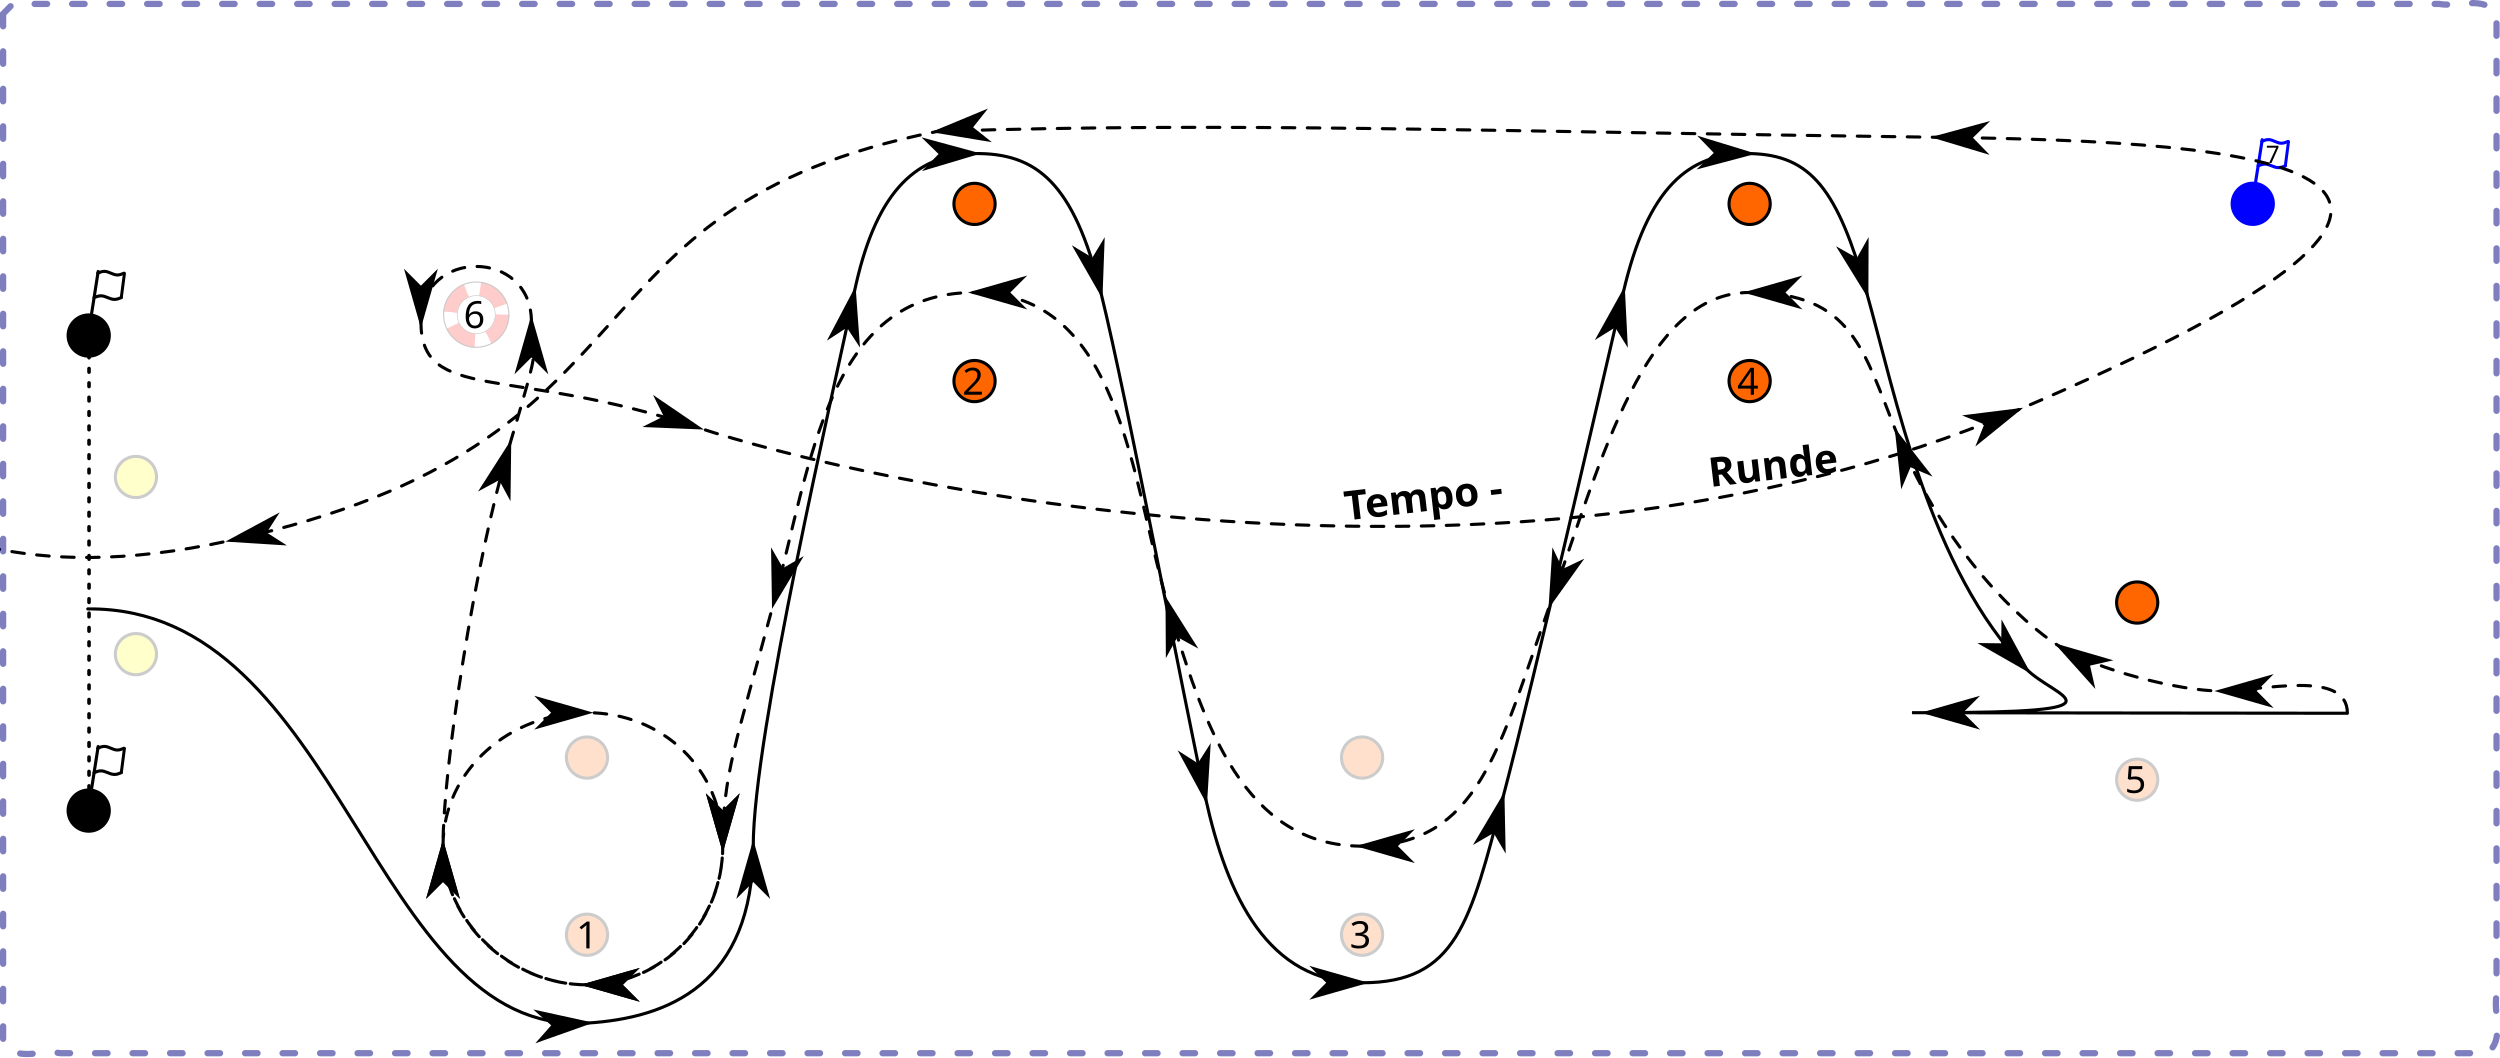
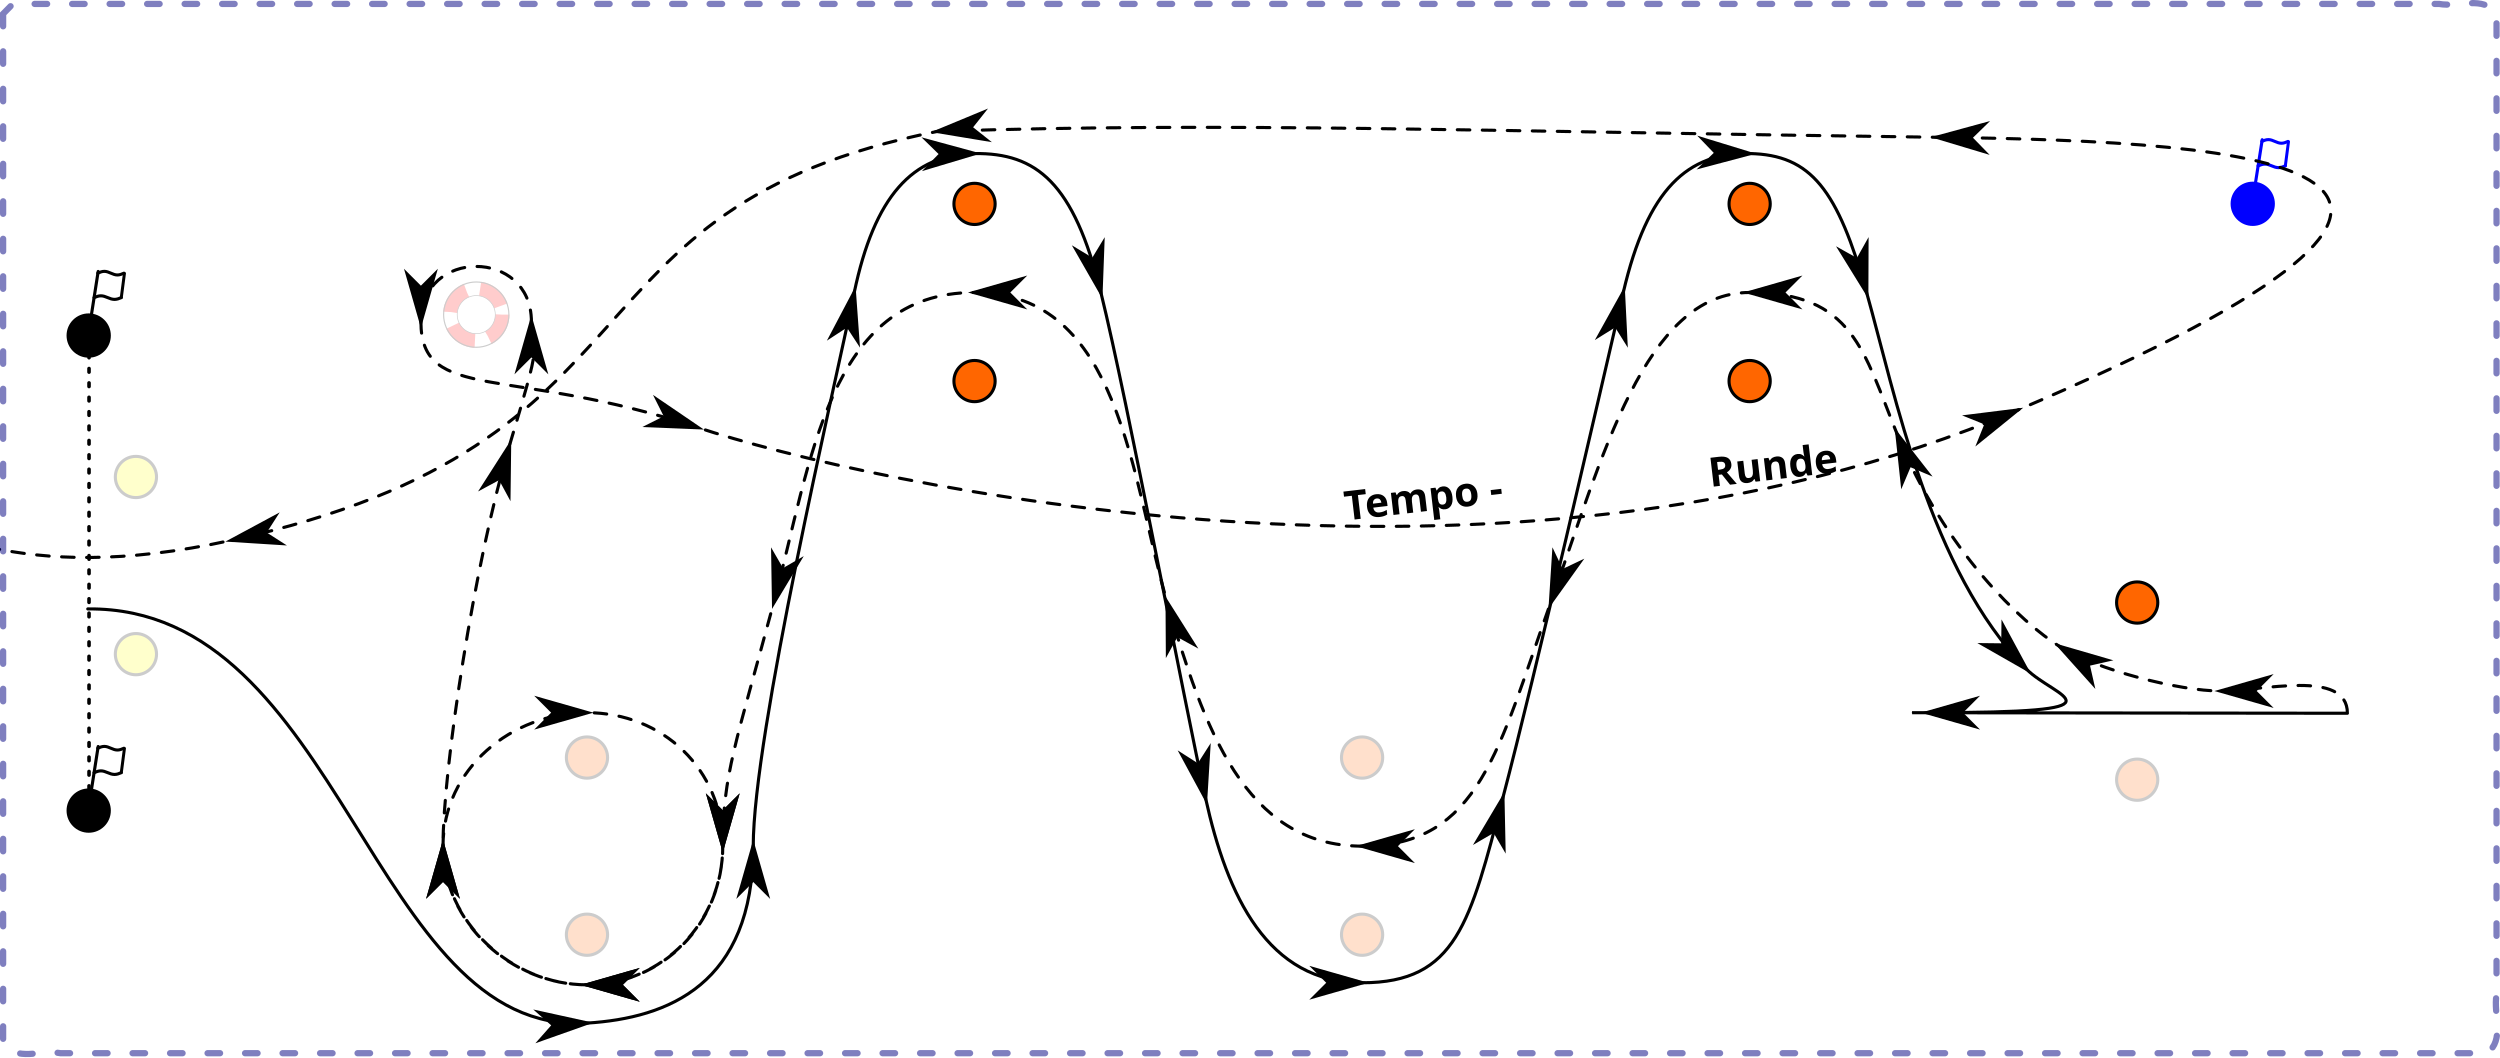
<svg xmlns="http://www.w3.org/2000/svg" version="1.0" id="svg3641" height="360.829" width="853.326" style="enable-background:new" xml:space="preserve">
  <defs id="arrows">
    <marker id="RazorWire" refX="0" refY="0" orient="auto" style="overflow:visible">
      <path id="path5527" style="fill:#34ff00;fill-opacity:1;fill-rule:evenodd;stroke:#34ff00;stroke-width:0.085pt;stroke-opacity:1" d="M 0.019,-0.632 V 0.595 L -6.621,2.568 H 9.113 L 2.979,0.595 V -0.632 L 9.166,-2.472 H -6.594 Z" />
    </marker>
    <marker orient="auto" refY="0" refX="0" id="Scissors" style="overflow:visible">
      <path id="schere" d="M 9.696,-3.847 C 8.661,-5.095 6.794,-5.052 5.4,-4.515 l -8.76,3.283 c -2.548,-1.394 -5.065,-0.995 -5.065,-1.673 0,-0.53 0.487,-0.414 0.414,-1.795 -0.07,-1.326 -1.454,-2.307 -2.763,-2.22 -1.309,-0.008 -2.666,0.995 -2.678,2.379 -0.098,1.393 1.074,2.688 2.461,2.779 1.624,0.242 4.499,-0.742 5.848,1.676 C -6.148,1.766 -7.931,1.771 -9.543,1.679 -10.882,1.602 -12.489,1.985 -13.128,3.301 c -0.617,1.261 -0.012,3.056 1.405,3.442 1.43,0.525 3.393,-0.138 3.733,-1.782 0.262,-1.267 -0.635,-1.862 -0.291,-2.322 0.26,-0.347 1.91,-0.146 4.85,-1.466 L 6.055,4.515 C 7.253,4.85 8.718,4.839 9.78,3.66 L -0.055,-0.057 Z M -9.832,-5.874 c 1.381,0.771 1.268,2.862 -0.167,3.268 -1.298,0.452 -2.956,-0.81 -2.542,-2.216 0.242,-1.154 1.764,-1.579 2.709,-1.052 z m 0.06,8.552 c 1.441,0.532 1.196,2.97 -0.269,3.298 -0.972,0.337 -2.361,-0.148 -2.459,-1.293 -0.189,-1.392 1.446,-2.65 2.728,-2.005 z" style="fill:#34ff00;fill-opacity:1;stroke:#34ff00;stroke-width:1.067;stroke-opacity:1" />
    </marker>
    <marker orient="auto" refY="0" refX="0" id="Legs" style="overflow:visible">
      <g id="g5494" transform="scale(-0.7)" style="fill:#34ff00;fill-opacity:1;stroke:#34ff00;stroke-opacity:1">
        <g id="g5496" transform="matrix(0,-1,-1,0,22.0892,22.73484)" style="fill:#34ff00;fill-opacity:1;stroke:#34ff00;stroke-opacity:1">
          <path id="path5498" d="m 22.636,22.054 c -7.371,5.036 -2.618,7.047 -6.23,14.339" style="fill:#34ff00;fill-opacity:1;fill-rule:evenodd;stroke:#34ff00;stroke-width:1.067pt;stroke-opacity:1" />
          <path id="path5500" d="m 22.825,21.918 c -1.451,8.904 3.772,9.355 4.805,14.747" style="fill:#34ff00;fill-opacity:1;fill-rule:evenodd;stroke:#34ff00;stroke-width:1.067pt;stroke-opacity:1" />
        </g>
        <path id="path5502" d="m -15.029,-7.181 -0.984,4.313 4.227,-1.305 z" style="fill:#34ff00;fill-opacity:1;fill-rule:evenodd;stroke:#34ff00;stroke-width:1.067pt;stroke-opacity:1" />
        <path id="path5504" d="m -16.23,4.861 1.999,3.946 2.418,-3.704 z" style="fill:#34ff00;fill-opacity:1;fill-rule:evenodd;stroke:#34ff00;stroke-width:1.067pt;stroke-opacity:1" />
      </g>
    </marker>
    <linearGradient id="linearGradient5477">
      <stop style="stop-color:#57e307;stop-opacity:1;" offset="0" id="stop5479" />
    </linearGradient>
    <marker style="overflow:visible" id="Arrow1Lend" refX="0" refY="0" orient="auto">
      <path style="fill-rule:evenodd;stroke:#000000;stroke-width:0.853pt;marker-start:none" d="M -10.667,0 -14.933,4.267 0,0 -14.933,-4.267 Z" id="path3104" />
    </marker>
    <marker style="overflow:visible" id="Arrow1Lstart" refX="0" refY="0" orient="auto">
      <path style="fill-rule:evenodd;stroke:#000000;stroke-width:0.853pt;marker-start:none" d="M 10.667,0 14.933,-4.267 0,0 14.933,4.267 Z" id="path3282" />
    </marker>
    <marker style="overflow:visible" id="Arrow1Lstart-7" refX="0" refY="0" orient="auto">
      <path style="fill-rule:evenodd;stroke:#000000;stroke-width:0.853pt;marker-start:none" d="M 10.667,0 14.933,-4.267 0,0 14.933,4.267 Z" id="path3282-4" />
    </marker>
    <marker style="overflow:visible" id="Arrow1Lend-6" refX="0" refY="0" orient="auto">
      <path style="fill-rule:evenodd;stroke:#000000;stroke-width:0.853pt;marker-start:none" d="M -10.667,0 -14.933,4.267 0,0 -14.933,-4.267 Z" id="path3104-0" />
    </marker>
  </defs>
  <g transform="translate(-215.4445,-435.3955)" style="display:inline" id="Parcours">
    <defs id="defs2076" />
    <g id="g1" />
    <g id="layer6" style="display:inline">
      <g transform="translate(18.94796,85.04597)" id="Zeitnahme" style="display:inline">
        <g id="g13156" transform="translate(-177.6378,-94.48819)">
          <path style="fill:#000000;fill-opacity:1;stroke:#000000;stroke-width:1.762" d="m 411.087,559.37 c 0,-3.685 -2.986,-6.678 -6.678,-6.678 -3.683,0 -6.678,2.987 -6.678,6.678 0,3.685 2.987,6.678 6.678,6.678 3.685,0 6.678,-2.987 6.678,-6.678 z" id="Zeit_oben" />
        </g>
        <g id="g13172" transform="translate(-177.6378,67.66194)">
          <path style="fill:#000000;fill-opacity:1;stroke:#000000;stroke-width:1.762" d="m 411.087,559.37 c 0,-3.685 -2.986,-6.678 -6.678,-6.678 -3.683,0 -6.678,2.987 -6.678,6.678 0,3.685 2.987,6.678 6.678,6.678 3.685,0 6.678,-2.987 6.678,-6.678 z" id="Zeit_unten" />
        </g>
        <path style="fill:none;stroke:#000000;stroke-width:1.228;stroke-linecap:round;stroke-linejoin:miter;stroke-miterlimit:4;stroke-dasharray:1.228, 3.684;stroke-dashoffset:0;stroke-opacity:1" d="m 226.886,466.315 c 0,23.379 0,46.759 0,70.138 0,19.991 0,67.885 0,87.271" id="path14169" />
      </g>
      <g transform="translate(113.4362,157.2769)" id="Tor1" opacity="0.2" style="display:inline;fill:#ff6600">
        <path style="fill:#ff6600;stroke:#000000;stroke-width:1.056" d="m 309.393,536.693 c 0,-3.883 -3.149,-7.032 -7.031,-7.032 -3.881,0 -7.031,3.148 -7.031,7.032 0,3.883 3.15,7.031 7.031,7.031 3.882,0 7.031,-3.147 7.031,-7.031 z" id="Tor1_innen" />
        <path style="fill:#ff6600;stroke:#000000;stroke-width:1.056" d="m 309.393,597.166 c 0,-3.883 -3.149,-7.032 -7.031,-7.032 -3.881,0 -7.031,3.148 -7.031,7.032 0,3.883 3.15,7.031 7.031,7.031 3.882,0 7.031,-3.147 7.031,-7.031 z" id="Tor1_aussen" />
      </g>
      <g transform="translate(226.8221,-31.69941)" id="Tor2" style="display:inline;fill:#ff6600">
        <path style="fill:#ff6600;stroke:#000000;stroke-width:1.056" d="m 328.291,536.693 c 0,-3.883 -3.149,-7.032 -7.031,-7.032 -3.881,0 -7.031,3.148 -7.031,7.032 0,3.883 3.15,7.031 7.031,7.031 3.882,0 7.031,-3.147 7.031,-7.031 z" id="Tor2_aussen" />
        <path style="fill:#ff6600;stroke:#000000;stroke-width:1.056" d="m 328.291,597.166 c 0,-3.883 -3.149,-7.032 -7.031,-7.032 -3.881,0 -7.031,3.148 -7.031,7.032 0,3.883 3.15,7.031 7.031,7.031 3.882,0 7.031,-3.147 7.031,-7.031 z" id="Tor2_innen" />
      </g>
      <g transform="translate(340.2078,157.2769)" id="Tor3" opacity="0.2" style="display:inline;fill:#ff6600">
        <path style="fill:#ff6600;stroke:#000000;stroke-width:1.056" d="m 347.189,536.693 c 0,-3.883 -3.149,-7.032 -7.031,-7.032 -3.881,0 -7.031,3.148 -7.031,7.032 0,3.883 3.15,7.031 7.031,7.031 3.882,0 7.031,-3.147 7.031,-7.031 z" id="Tor3_innen" />
        <path style="fill:#ff6600;stroke:#000000;stroke-width:1.056" d="m 347.189,597.166 c 0,-3.883 -3.149,-7.032 -7.031,-7.032 -3.881,0 -7.031,3.148 -7.031,7.032 0,3.883 3.15,7.031 7.031,7.031 3.882,0 7.031,-3.147 7.031,-7.031 z" id="Tor3_aussen" />
      </g>
      <g transform="translate(453.5935,-31.69941)" id="Tor4" style="display:inline;fill:#ff6600">
        <path style="fill:#ff6600;stroke:#000000;stroke-width:1.056" d="m 366.086,536.693 c 0,-3.883 -3.149,-7.032 -7.031,-7.032 -3.881,0 -7.031,3.148 -7.031,7.032 0,3.883 3.15,7.031 7.031,7.031 3.882,0 7.031,-3.147 7.031,-7.031 z" id="Tor4_aussen" />
        <path style="fill:#ff6600;stroke:#000000;stroke-width:1.056" d="m 366.086,597.166 c 0,-3.883 -3.149,-7.032 -7.031,-7.032 -3.881,0 -7.031,3.148 -7.031,7.032 0,3.883 3.15,7.031 7.031,7.031 3.882,0 7.031,-3.147 7.031,-7.031 z" id="Tor4_innen" />
      </g>
      <g transform="translate(566.9793,104.3635)" id="Tor5" style="display:inline;fill:#ff6600">
        <path style="fill:#ff6600;stroke:#000000;stroke-width:1.056" d="m 384.984,536.693 c 0,-3.883 -3.149,-7.032 -7.031,-7.032 -3.881,0 -7.031,3.148 -7.031,7.032 0,3.883 3.15,7.031 7.031,7.031 3.882,0 7.031,-3.147 7.031,-7.031 z" id="Tor5_oben" />
        <path style="fill:#ff6600;stroke:#000000;stroke-width:1.056" d="m 384.984,597.166 c 0,-3.883 -3.149,-7.032 -7.031,-7.032 -3.881,0 -7.031,3.148 -7.031,7.032 0,3.883 3.15,7.031 7.031,7.031 3.882,0 7.031,-3.147 7.031,-7.031 z" id="Tor5_unten" opacity="0.2" />
      </g>
      <g transform="translate(18.94796,138.3793)" id="Schikane" opacity="0.2" style="display:inline">
        <g style="fill:none" id="Ring">
          <ellipse id="path8826" style="fill:none;stroke:#ff0000;stroke-width:4.821;stroke-linecap:butt;stroke-linejoin:round;stroke-miterlimit:4;stroke-dasharray:9.643, 4.821;stroke-dashoffset:0;stroke-opacity:1" cx="359.055" cy="404.409" rx="8.928" ry="8.928" />
          <ellipse style="display:inline;fill:none;stroke:#000000;stroke-width:0.229;stroke-linecap:round;stroke-linejoin:round;stroke-miterlimit:4;stroke-dasharray:none;stroke-dashoffset:0;stroke-opacity:1" id="path3620" cx="359.055" cy="404.409" rx="6.5" ry="6.5" />
          <ellipse style="display:inline;fill:none;stroke:#000000;stroke-width:0.393;stroke-linecap:round;stroke-linejoin:round;stroke-miterlimit:4;stroke-dasharray:none;stroke-dashoffset:0;stroke-opacity:1" id="path2733" cx="359.055" cy="404.409" rx="11.142" ry="11.142" />
        </g>
      </g>
      <g transform="translate(-40.52031,61.51377)" id="StartZiel" opacity="0.2" style="display:inline">
        <path style="fill:#ffff00;stroke:#000000;stroke-width:1.056" d="m 309.393,536.693 c 0,-3.883 -3.149,-7.032 -7.031,-7.032 -3.881,0 -7.031,3.148 -7.031,7.032 0,3.883 3.15,7.031 7.031,7.031 3.882,0 7.031,-3.147 7.031,-7.031 z" id="StartZiel_oben" />
        <path style="fill:#ffff00;stroke:#000000;stroke-width:1.056" d="m 309.393,597.166 c 0,-3.883 -3.149,-7.032 -7.031,-7.032 -3.881,0 -7.031,3.148 -7.031,7.032 0,3.883 3.15,7.031 7.031,7.031 3.882,0 7.031,-3.147 7.031,-7.031 z" id="StartZiel_unten" />
      </g>
    </g>
  </g>
  <g transform="translate(-215.4445,-435.3955)" style="display:inline" id="ParcoursLabel">
    <defs id="defs2832" />
    <g id="g3113" style="display:inline">
-       <text xml:space="preserve" style="font-style:normal;font-weight:normal;font-size:12.8px;line-height:0%;font-family:'Arial Black';display:inline;fill:#000000;fill-opacity:1;stroke:none;stroke-width:1.067" x="373.691" y="547.37" id="Nummer_Schikane">
+       <text xml:space="preserve" style="font-style:normal;font-weight:normal;font-size:12.8px;line-height:0%;font-family:'Arial Black';display:inline;fill:#000000;fill-opacity:1;stroke:none;stroke-width:1.067" x="373.691" y="547.37" id="Nummer_Schikane" opacity="0">
        <tspan id="tspan3032" x="373.691" y="547.37" style="font-size:12.8px;line-height:1.25;stroke-width:1.067">6</tspan>
      </text>
-       <text xml:space="preserve" style="font-style:normal;font-weight:normal;font-size:12.8px;line-height:0%;font-family:'Arial Black';display:inline;fill:#000000;fill-opacity:1;stroke:none;stroke-width:1.067" x="412.13" y="759.102" id="Nummer_Tor1">
+       <text xml:space="preserve" style="font-style:normal;font-weight:normal;font-size:12.8px;line-height:0%;font-family:'Arial Black';display:inline;fill:#000000;fill-opacity:1;stroke:none;stroke-width:1.067" x="412.13" y="759.102" id="Nummer_Tor1" opacity="0">
        <tspan id="tspan3036" x="412.13" y="759.102" style="font-size:12.8px;line-height:1.25;stroke-width:1.067">1</tspan>
      </text>
-       <text xml:space="preserve" style="font-style:normal;font-weight:normal;font-size:12.8px;line-height:0%;font-family:'Arial Black';display:inline;fill:#000000;fill-opacity:1;stroke:none;stroke-width:1.067" x="808.383" y="570.125" id="Nummer_Tor4">
+       <text xml:space="preserve" style="font-style:normal;font-weight:normal;font-size:12.8px;line-height:0%;font-family:'Arial Black';display:inline;fill:#000000;fill-opacity:1;stroke:none;stroke-width:1.067" x="808.383" y="570.125" id="Nummer_Tor4" opacity="0">
        <tspan id="tspan3040" x="808.383" y="570.125" style="font-size:12.8px;line-height:1.25;stroke-width:1.067">4</tspan>
      </text>
-       <text xml:space="preserve" style="font-style:normal;font-weight:normal;font-size:12.8px;line-height:0%;font-family:'Arial Black';display:inline;fill:#000000;fill-opacity:1;stroke:none;stroke-width:1.067" x="940.704" y="706.032" id="Nummer_Tor5">
+       <text xml:space="preserve" style="font-style:normal;font-weight:normal;font-size:12.8px;line-height:0%;font-family:'Arial Black';display:inline;fill:#000000;fill-opacity:1;stroke:none;stroke-width:1.067" x="940.704" y="706.032" id="Nummer_Tor5" opacity="0">
        <tspan id="tspan3044" x="940.704" y="706.032" style="font-size:12.8px;line-height:1.25;stroke-width:1.067">5</tspan>
      </text>
-       <text xml:space="preserve" style="font-style:normal;font-weight:normal;font-size:12.8px;line-height:0%;font-family:'Arial Black';display:inline;fill:#000000;fill-opacity:1;stroke:none;stroke-width:1.067" x="676.131" y="759.024" id="Nummer_Tor3">
+       <text xml:space="preserve" style="font-style:normal;font-weight:normal;font-size:12.8px;line-height:0%;font-family:'Arial Black';display:inline;fill:#000000;fill-opacity:1;stroke:none;stroke-width:1.067" x="676.131" y="759.024" id="Nummer_Tor3" opacity="0">
        <tspan id="tspan3048" x="676.131" y="759.024" style="font-size:12.8px;line-height:1.25;stroke-width:1.067">3</tspan>
      </text>
      <g transform="translate(579.9631,-35.51099)" id="Speedboje_oben" style="display:inline">
        <path id="path3052" d="m 411.087,540.472 c 0,-3.685 -2.986,-6.678 -6.678,-6.678 -3.683,0 -6.678,2.987 -6.678,6.678 0,3.685 2.987,6.678 6.678,6.678 3.685,0 6.678,-2.987 6.678,-6.678 z" style="fill:#0000ff;fill-opacity:1;stroke:#0000ff;stroke-width:1.762" />
        <g style="stroke:#0000ff" id="g3062">
          <path id="path3054" d="m 407.511,519.18 c 0.372,-0.161 0.745,-0.325 1.117,-0.438 0.372,-0.114 0.744,-0.181 1.117,-0.181 0.372,0 0.744,0.063 1.117,0.181 0.372,0.113 0.744,0.273 1.116,0.438 0.369,0.16 0.745,0.321 1.117,0.434 0.369,0.114 0.745,0.181 1.117,0.181 0.368,0 0.745,-0.064 1.117,-0.181 0.368,-0.113 0.744,-0.274 1.117,-0.434" style="fill:none;stroke:#0000ff;stroke-width:1.052;stroke-linecap:round;stroke-linejoin:round" />
          <path id="path3056" d="m 407.643,518.601 -2.7,17.3 v 0.258 0" style="fill:none;stroke:#0000ff;stroke-width:1.067;stroke-linecap:round;stroke-linejoin:round" />
          <path id="path3058" d="m 406.246,527.522 c 0.384,-0.158 0.775,-0.317 1.163,-0.429 0.383,-0.113 0.775,-0.179 1.163,-0.179 0.383,0 0.774,0.062 1.163,0.179 0.387,0.112 0.774,0.271 1.163,0.429 0.387,0.159 0.774,0.317 1.162,0.433 0.388,0.109 0.775,0.175 1.163,0.175 0.388,0 0.775,-0.062 1.163,-0.175 0.387,-0.112 0.775,-0.271 1.163,-0.433" style="fill:none;stroke:#0000ff;stroke-width:1.067;stroke-linecap:round;stroke-linejoin:round" />
          <path id="path3060" d="m 416.604,519.31 -1.039,7.969 v 0.12 0" style="fill:none;stroke:#0000ff;stroke-width:1.024;stroke-linecap:round" />
        </g>
-         <text xml:space="preserve" style="font-style:normal;font-weight:normal;font-size:12.8px;line-height:0%;font-family:'Arial Black';fill:#000000;fill-opacity:1;stroke:none;stroke-width:1.067" x="408.873" y="526.543" id="Nummer_Speedboje_oben">
+         <text xml:space="preserve" style="font-style:normal;font-weight:normal;font-size:12.8px;line-height:0%;font-family:'Arial Black';fill:#000000;fill-opacity:1;stroke:none;stroke-width:1.067" x="408.873" y="526.543" id="Nummer_Speedboje_oben" opacity="0">
          <tspan id="tspan3064" x="408.873" y="526.543" style="font-size:8.242px;line-height:1.25;stroke-width:1.067">7</tspan>
        </text>
      </g>
-       <text xml:space="preserve" style="font-style:normal;font-weight:normal;font-size:12.8px;line-height:0%;font-family:'Arial Black';display:inline;fill:#000000;fill-opacity:1;stroke:none;stroke-width:1.067" x="543.926" y="570.125" id="Nummer_Tor2">
+       <text xml:space="preserve" style="font-style:normal;font-weight:normal;font-size:12.8px;line-height:0%;font-family:'Arial Black';display:inline;fill:#000000;fill-opacity:1;stroke:none;stroke-width:1.067" x="543.926" y="570.125" id="Nummer_Tor2" opacity="0">
        <tspan id="tspan3088" x="543.926" y="570.125" style="font-size:12.8px;line-height:1.25;stroke-width:1.067">2</tspan>
      </text>
      <g id="Zeit_oben_Flagge">
        <path id="path3092" d="m 248.821,528.636 c 0.372,-0.161 0.745,-0.325 1.117,-0.438 0.372,-0.114 0.744,-0.181 1.117,-0.181 0.372,0 0.744,0.063 1.117,0.181 0.372,0.113 0.744,0.273 1.116,0.438 0.369,0.16 0.745,0.321 1.117,0.434 0.369,0.114 0.745,0.181 1.117,0.181 0.368,0 0.745,-0.064 1.117,-0.181 0.368,-0.113 0.744,-0.274 1.117,-0.434" style="display:inline;fill:none;stroke:#000000;stroke-width:1.052;stroke-linecap:round;stroke-linejoin:round" />
        <path id="path3094" d="m 248.953,528.057 -2.7,17.3 v 0.258 0" style="display:inline;fill:none;stroke:#000000;stroke-width:1.067;stroke-linecap:round;stroke-linejoin:round" />
        <path id="path3096" d="m 247.556,536.977 c 0.384,-0.158 0.775,-0.317 1.163,-0.429 0.383,-0.113 0.775,-0.179 1.163,-0.179 0.383,0 0.774,0.062 1.163,0.179 0.387,0.112 0.774,0.271 1.163,0.429 0.387,0.159 0.774,0.317 1.162,0.433 0.388,0.109 0.775,0.175 1.163,0.175 0.388,0 0.775,-0.062 1.163,-0.175 0.387,-0.112 0.775,-0.271 1.163,-0.433" style="display:inline;fill:none;stroke:#000000;stroke-width:1.067;stroke-linecap:round;stroke-linejoin:round" />
        <path id="path3098" d="m 257.914,528.766 -1.039,7.969 v 0.12 0" style="display:inline;fill:none;stroke:#000000;stroke-width:1.024;stroke-linecap:round" />
      </g>
      <g id="Zeit_unten_Flagge">
        <path id="path3102" d="m 248.821,690.786 c 0.372,-0.161 0.745,-0.325 1.117,-0.438 0.372,-0.114 0.744,-0.181 1.117,-0.181 0.372,0 0.744,0.063 1.117,0.181 0.372,0.113 0.744,0.273 1.116,0.438 0.369,0.16 0.745,0.321 1.117,0.434 0.369,0.114 0.745,0.181 1.117,0.181 0.368,0 0.745,-0.064 1.117,-0.181 0.368,-0.113 0.744,-0.274 1.117,-0.434" style="display:inline;fill:none;stroke:#000000;stroke-width:1.052;stroke-linecap:round;stroke-linejoin:round" />
        <path id="path3105" d="m 248.953,690.207 -2.7,17.3 v 0.258 0" style="display:inline;fill:none;stroke:#000000;stroke-width:1.067;stroke-linecap:round;stroke-linejoin:round" />
        <path id="path3107" d="m 247.556,699.127 c 0.384,-0.158 0.775,-0.317 1.163,-0.429 0.383,-0.113 0.775,-0.179 1.163,-0.179 0.383,0 0.774,0.062 1.163,0.179 0.387,0.112 0.774,0.271 1.163,0.429 0.387,0.159 0.774,0.317 1.162,0.433 0.388,0.109 0.775,0.175 1.163,0.175 0.388,0 0.775,-0.062 1.163,-0.175 0.387,-0.112 0.775,-0.271 1.163,-0.433" style="display:inline;fill:none;stroke:#000000;stroke-width:1.067;stroke-linecap:round;stroke-linejoin:round" />
        <path id="path3109" d="m 257.914,690.916 -1.039,7.969 v 0.12 0" style="display:inline;fill:none;stroke:#000000;stroke-width:1.024;stroke-linecap:round" />
      </g>
    </g>
  </g>
  <g transform="translate(-215.4445,-435.3955)" style="display:inline" id="Klasse6">
    <text id="text3677" y="328.002" x="595.582" style="font-style:normal;font-weight:normal;font-size:12.8px;line-height:0%;font-family:Verdana;text-align:center;text-anchor:middle;display:inline;fill:#000000;fill-opacity:1;stroke:none;stroke-width:1.067" xml:space="preserve">
      <tspan style="font-weight:bold;font-size:38.4px;line-height:1.25;text-align:center;text-anchor:middle;stroke-width:1.067" y="328.002" x="595.582" id="tspan3679">DMYV-Jugend</tspan>
      <tspan id="tspan3681" style="font-weight:bold;font-size:38.4px;line-height:1.25;text-align:center;text-anchor:middle;stroke-width:1.067" y="376.002" x="595.582">Motorboot-Slalom</tspan>
      <tspan style="font-weight:bold;font-size:38.4px;line-height:1.25;text-align:center;text-anchor:middle;stroke-width:1.067" id="tspan3683" y="424.002" x="595.582">Klasse 6</tspan>
    </text>
    <g transform="rotate(-6.69396,2041.068,1305.541)" id="g2668" style="display:inline">
      <text xml:space="preserve" style="font-style:normal;font-weight:bold;font-size:12.8px;line-height:0%;font-family:Verdana;fill:#000000;fill-opacity:1;stroke:none;stroke-width:1.067" x="764.899" y="458.537" id="text2670">
        <tspan id="tspan2672" x="764.899" y="458.537" style="font-size:13.867px;line-height:1.25;stroke-width:1.067">Tempo -</tspan>
      </text>
      <text xml:space="preserve" style="font-style:normal;font-weight:bold;font-size:12.8px;line-height:0%;font-family:Verdana;fill:#000000;fill-opacity:1;stroke:none;stroke-width:1.067" x="889.699" y="461.668" id="text2674">
        <tspan id="tspan2676" x="889.699" y="461.668" style="font-size:13.867px;line-height:1.25;stroke-width:1.067">Runde</tspan>
      </text>
    </g>
    <text id="text2678" y="876.114" x="243.389" style="font-style:normal;font-weight:normal;font-size:12.8px;line-height:0%;font-family:Verdana;display:inline;fill:#000000;fill-opacity:1;stroke:none;stroke-width:1.067" xml:space="preserve">
      <tspan id="tspan2680" y="876.114" x="243.389" style="font-size:19.2px;line-height:1.25;stroke-width:1.067">Ablegen - Startlinie - in den Parcours, d.h. außen um die Tore 1 - 2 - 3 - 4 -</tspan>
      <tspan id="tspan2682" y="900.114" x="243.389" style="font-size:19.2px;line-height:1.25;stroke-width:1.067">rückwärts durch das Tor 5 - vorwärts wieder in den Parcours, d.h. durch die Tore</tspan>
      <tspan id="tspan2684" y="924.114" x="243.389" style="font-size:19.2px;line-height:1.25;stroke-width:1.067">4 - 3 - 2 - schnelle Umkreisung des Tores 1 (das Tor 1 bleibt an der Steuerbordseite!) -</tspan>
      <tspan id="tspan2686" y="948.114" x="243.389" style="font-size:19.2px;line-height:1.25;stroke-width:1.067">Schikane an der Tonne 6 - Temporunde: innen an den Toren 2 und 4, um die</tspan>
      <tspan id="tspan2688" y="972.114" x="243.389" style="font-size:19.2px;line-height:1.25;stroke-width:1.067">Tonne 7, außen an den Toren 4 und 2 vorbei - Ziellinie - anlegen.</tspan>
    </text>
    <path id="path2690" d="m 1016.681,678.851 c 0,0 -181.32,-0.198 -143.404,-0.198 71.653,0 43.372,-5.128 33.803,-14.92 -33.088,-33.861 -44.668,-93.599 -54.502,-128.504 -9.872,-35.04 -18.918,-47.015 -39.929,-47.416 -21.01,-0.401 -34.872,11.88 -43.129,47.416 -8.23,35.422 -29.987,130.291 -41.14,172.64 -11.118,42.214 -15.723,62.976 -48.015,62.976 -32.292,0 -46.073,-29.711 -53.419,-62.976 -7.37,-33.373 -26.464,-134.966 -35.736,-172.64 -9.241,-37.547 -22.025,-47.682 -43.159,-47.416 -21.135,0.266 -34.159,14.604 -41.026,47.416 -6.867,32.812 -34.478,151.155 -34.478,188.984 0,47.333 -29.176,58.689 -56.749,60.4 -73.66,4.572 -83.455,-142.282 -170.394,-141.372" style="display:inline;fill:none;stroke:#000000;stroke-width:1.067;stroke-linecap:round;stroke-linejoin:round;stroke-miterlimit:4;stroke-dashoffset:0;stroke-opacity:1;marker-start:none;marker-mid:url(#Arrow1Lstart);marker-end:none" />
    <path id="path2692" d="m 169.627,612.629 c 24.841,0 48.806,23.778 124.914,7.156 152.111,-33.376 108.144,-113.113 240.902,-139.543 99.633,-3.251 183.99,-9.2e-4 341.193,2.009 110.837,1.417 223.599,9.646 27.36,93.185 -175.497,74.709 -394.806,24.272 -450.382,5.884 -64.298,-21.273 -94.501,-8.297 -94.501,-36.17 0,-25.079 37.712,-25.079 37.712,0 0,15.274 4.503,2.236 -7.509,42.396 -12.012,40.159 -22.661,110.333 -22.663,136.631 -0.002,25.87 23.429,47.369 49.146,47.369 25.717,0 46.349,-21 46.349,-47.333 0,-26.333 -20.632,-45.56 -46.349,-45.56 -25.717,0 -49.143,19.227 -49.143,45.525 0,26.298 23.427,47.369 49.143,47.369 25.717,0 46.349,-21.463 46.349,-47.369 0,-24.334 4.44,-34.856 17.386,-83.061 12.807,-47.687 18.565,-105.888 68.518,-105.888 49.951,0 53.474,63.607 65.829,105.888 12.355,42.281 26.346,83.093 66.486,83.093 40.14,0 46.62,-33.374 64.356,-83.093 17.568,-49.246 32.096,-105.888 67.927,-105.888 35.298,0 38.862,19.997 50.33,48.31 16.312,40.274 42.763,64.531 55.497,72.541 12.734,8.01 40.856,15.184 55.013,15.184 13.99,0 43.19,-7.596 43.19,7.587" style="display:inline;fill:none;stroke:#000000;stroke-width:1.067;stroke-linecap:round;stroke-linejoin:round;stroke-miterlimit:4;stroke-dasharray:4.267, 4.267;stroke-dashoffset:0;stroke-opacity:1;marker-start:none;marker-mid:url(#Arrow1Lstart);marker-end:none" />
  </g>
  <g id="Export_Area" style="display:inline;opacity:1" transform="translate(-180.8124,-194.4877)">
    <path style="display:inline;opacity:0.5;fill:none;fill-opacity:1;fill-rule:nonzero;stroke:#000080;stroke-width:2.133;stroke-linecap:round;stroke-linejoin:miter;stroke-miterlimit:4;stroke-dasharray:4.267, 8.533;stroke-dashoffset:0;stroke-opacity:1" d="m 181.879,199.201 c 0,117.134 0,234.268 0,351.402 4.38,6.419 13.104,2.145 19.592,3.374 276.059,0 552.117,0 828.176,0 6.295,-4.466 2.103,-13.361 3.309,-19.977 0,-111.6 0,-223.2 0,-334.8 -4.38,-6.419 -13.104,-2.145 -19.592,-3.374 -276.059,0 -552.117,0 -828.176,0 -1.103,1.125 -2.206,2.25 -3.309,3.374 z" id="rect4816" />
    <g id="g2" />
    <g id="g3" />
  </g>
</svg>
